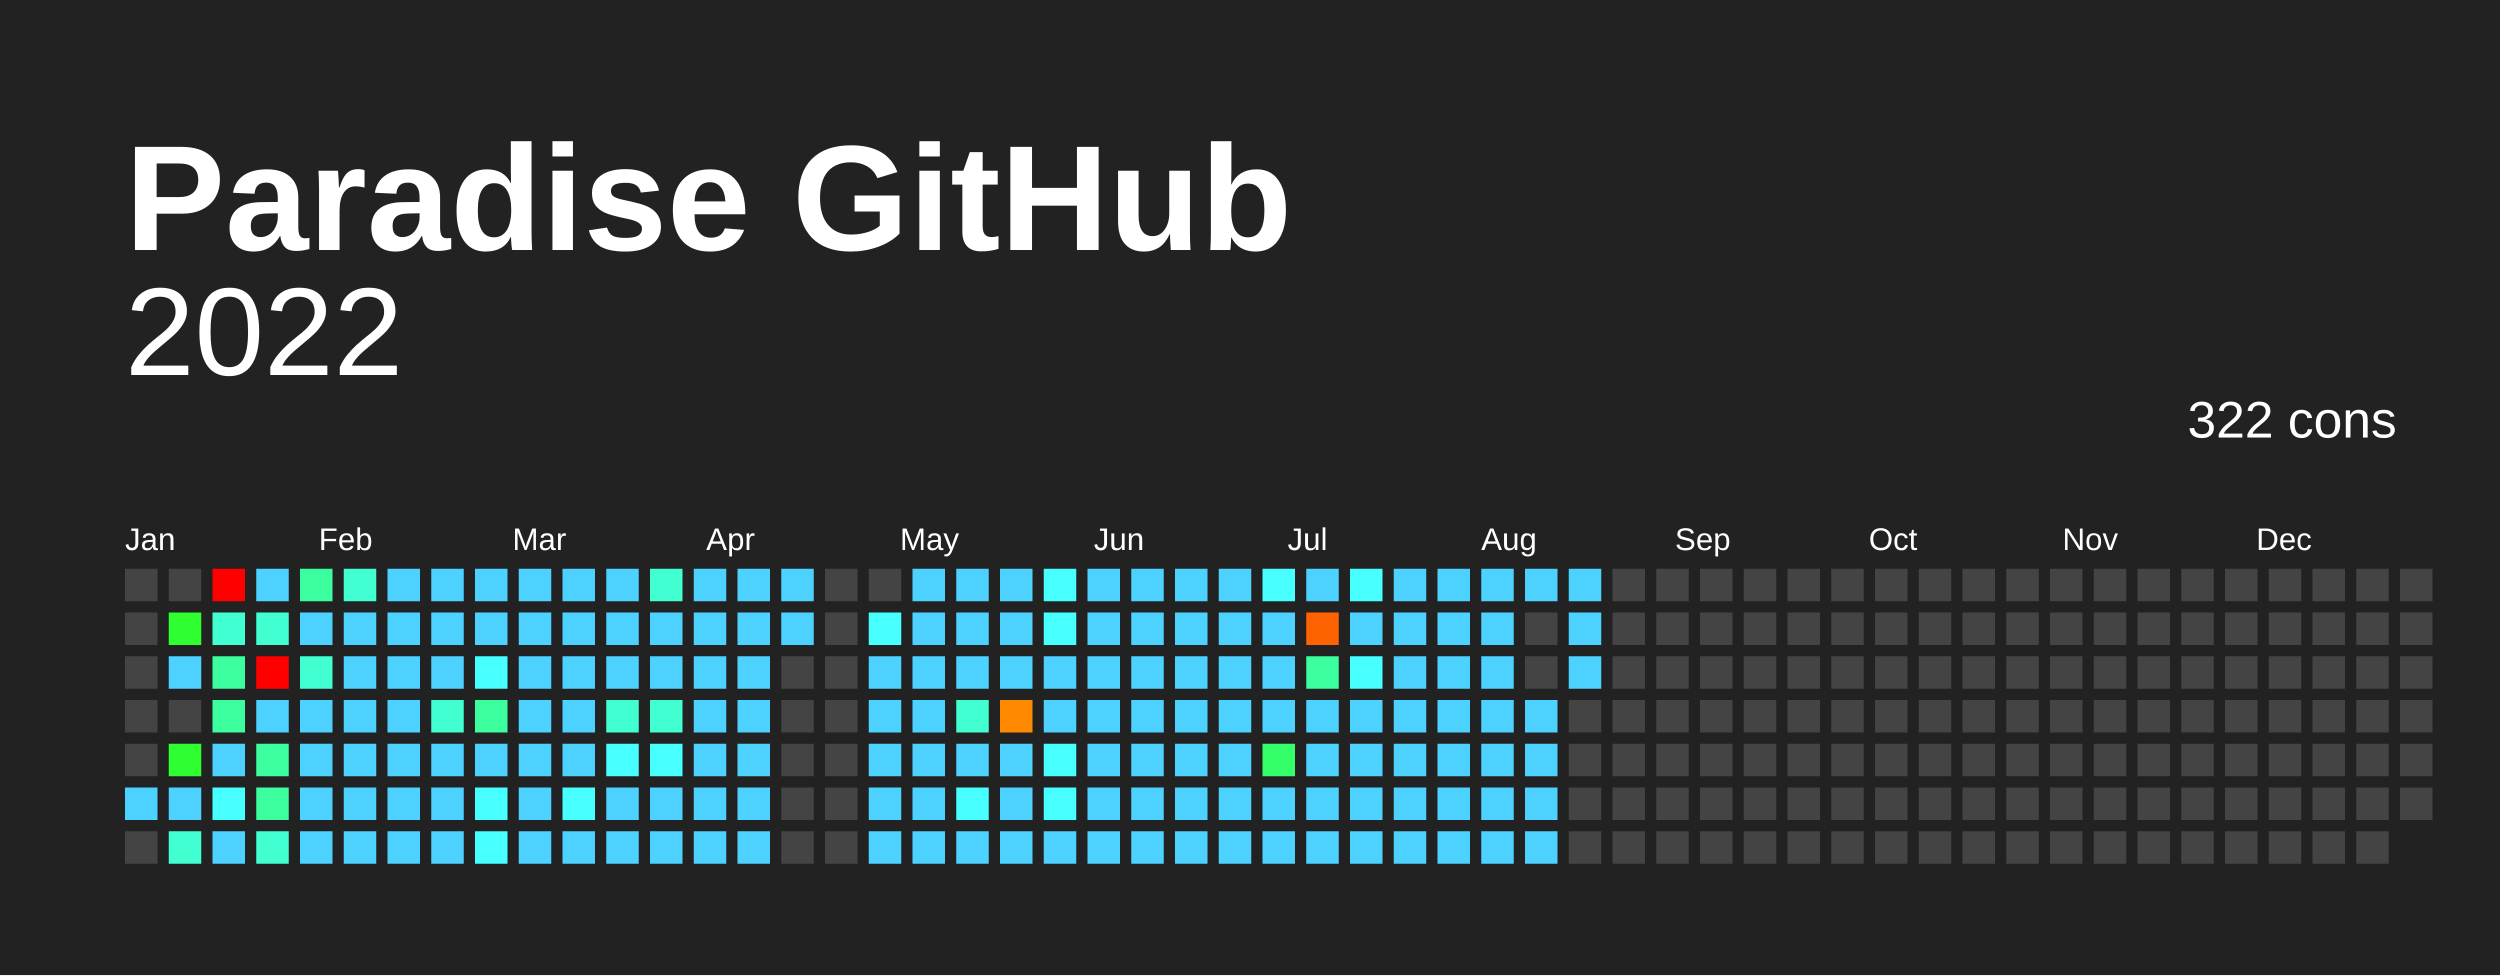
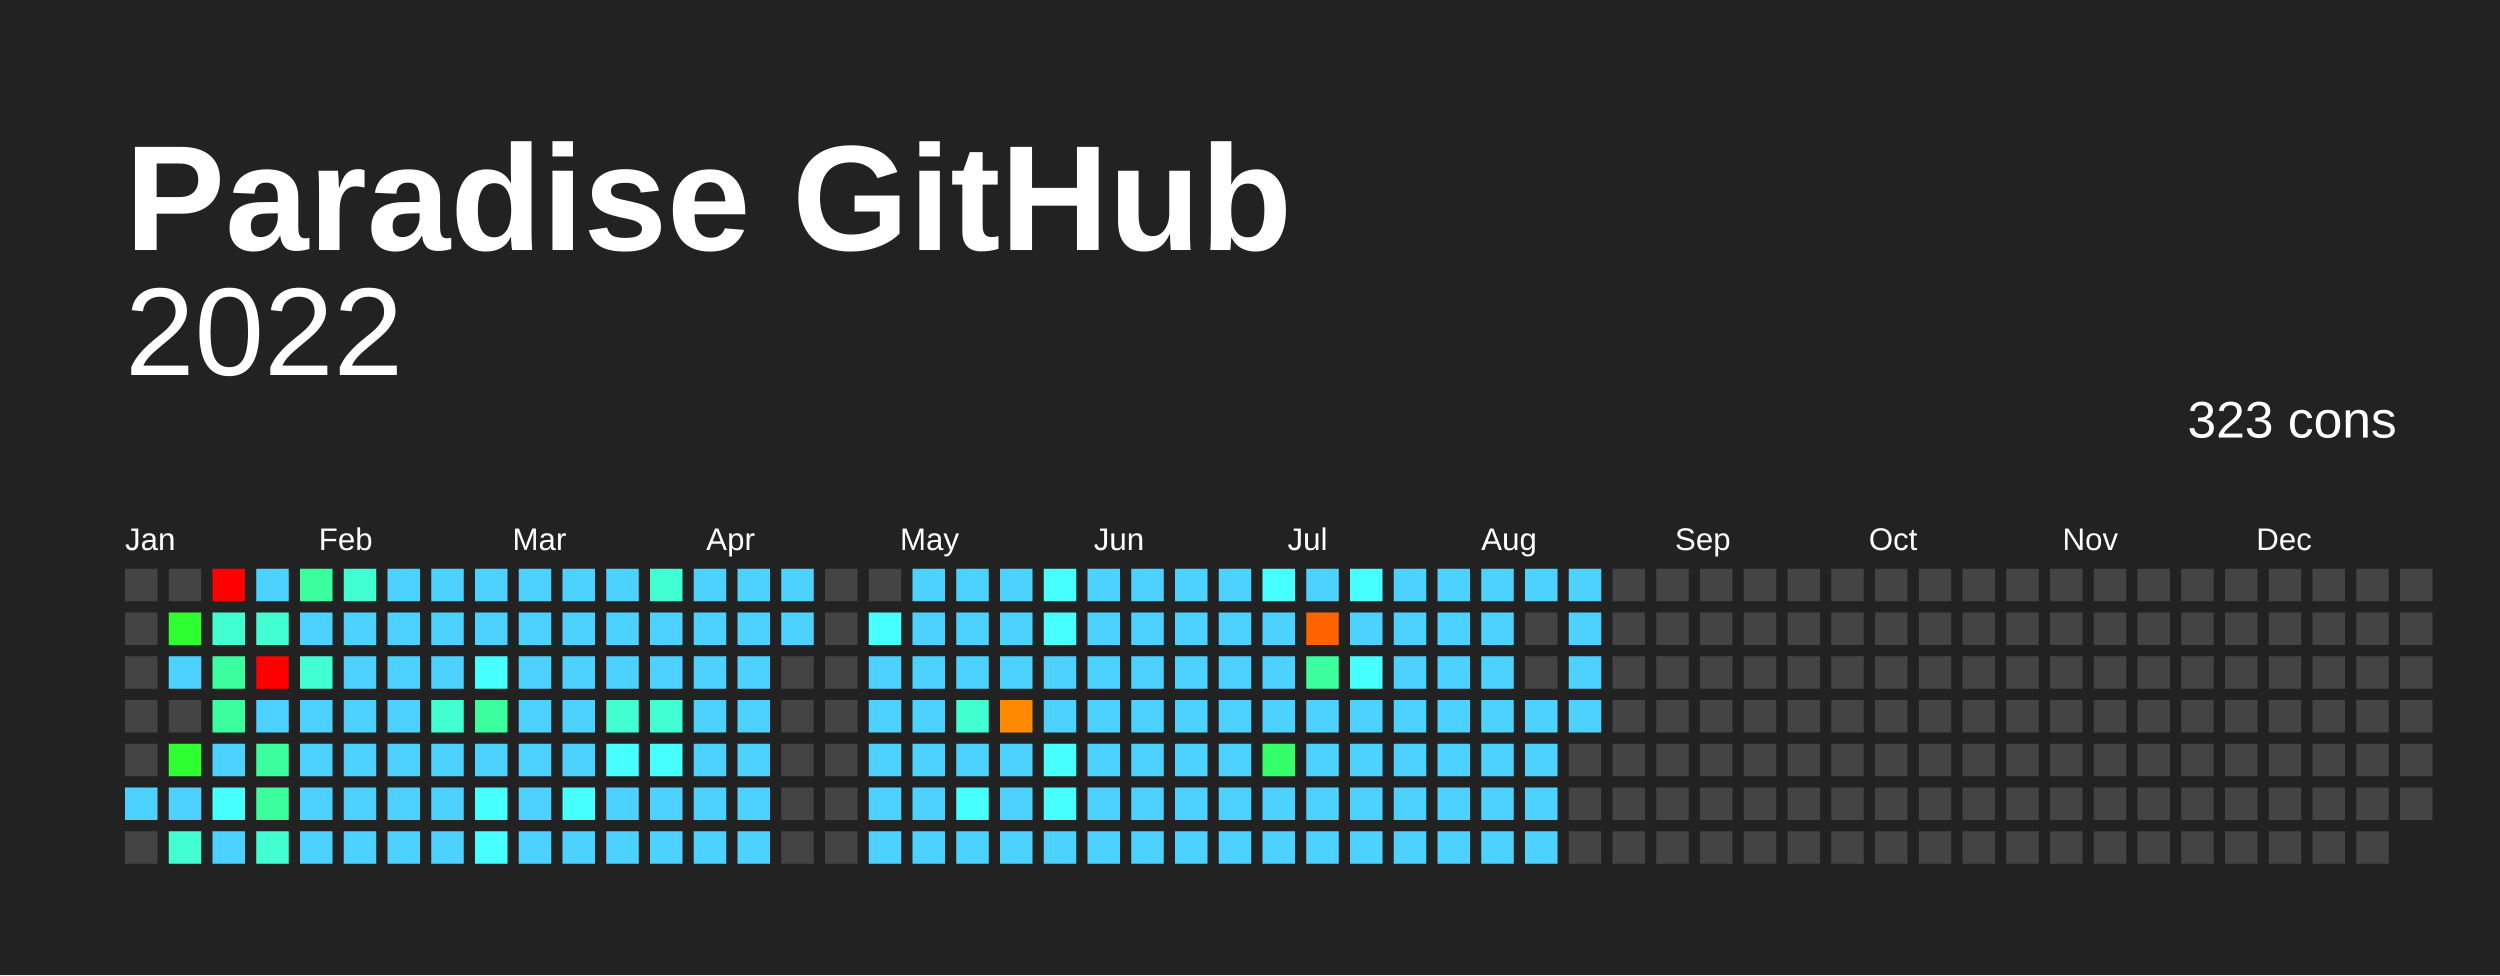
<svg xmlns="http://www.w3.org/2000/svg" baseProfile="full" height="78mm" version="1.1" viewBox="0,0,200,78" width="200mm">
  <defs />
  <rect fill="#222222" height="78" width="200" x="0" y="0" />
  <text fill="#FFFFFF" style="font-size:12px; font-family:Arial; font-weight:bold;" x="10" y="20">Paradise GitHub</text>
  <text alignment-baseline="hanging" fill="#FFFFFF" style="font-size:10.0px; font-family:Arial;" x="10" y="30">2022</text>
-   <text alignment-baseline="hanging" fill="#FFFFFF" style="font-size:4.125px; font-family:Arial;" x="175" y="35">322 cons</text>
+   <text alignment-baseline="hanging" fill="#FFFFFF" style="font-size:4.125px; font-family:Arial;" x="175" y="35">323 cons</text>
  <text fill="#FFFFFF" style="font-size:2.5px; font-family:Arial" x="10.0" y="44">Jan</text>
  <text fill="#FFFFFF" style="font-size:2.5px; font-family:Arial" x="25.5" y="44">Feb</text>
  <text fill="#FFFFFF" style="font-size:2.5px; font-family:Arial" x="41.0" y="44">Mar</text>
  <text fill="#FFFFFF" style="font-size:2.5px; font-family:Arial" x="56.5" y="44">Apr</text>
  <text fill="#FFFFFF" style="font-size:2.5px; font-family:Arial" x="72.0" y="44">May</text>
  <text fill="#FFFFFF" style="font-size:2.5px; font-family:Arial" x="87.5" y="44">Jun</text>
  <text fill="#FFFFFF" style="font-size:2.5px; font-family:Arial" x="103.0" y="44">Jul</text>
  <text fill="#FFFFFF" style="font-size:2.5px; font-family:Arial" x="118.5" y="44">Aug</text>
  <text fill="#FFFFFF" style="font-size:2.5px; font-family:Arial" x="134.0" y="44">Sep</text>
  <text fill="#FFFFFF" style="font-size:2.5px; font-family:Arial" x="149.5" y="44">Oct</text>
  <text fill="#FFFFFF" style="font-size:2.5px; font-family:Arial" x="165.0" y="44">Nov</text>
  <text fill="#FFFFFF" style="font-size:2.5px; font-family:Arial" x="180.5" y="44">Dec</text>
  <rect fill="#444444" height="2.6" width="2.6" x="10.0" y="45.5" />
  <rect fill="#444444" height="2.6" width="2.6" x="10.0" y="49.0" />
  <rect fill="#444444" height="2.6" width="2.6" x="10.0" y="52.5" />
  <rect fill="#444444" height="2.6" width="2.6" x="10.0" y="56.0" />
  <rect fill="#444444" height="2.6" width="2.6" x="10.0" y="59.5" />
  <rect fill="#4dd2ff" height="2.6" width="2.6" x="10.0" y="63.0" />
  <rect fill="#444444" height="2.6" width="2.6" x="10.0" y="66.5" />
  <rect fill="#444444" height="2.6" width="2.6" x="13.5" y="45.5" />
  <rect fill="#2fff30" height="2.6" width="2.6" x="13.5" y="49.0" />
  <rect fill="#4dd2ff" height="2.6" width="2.6" x="13.5" y="52.5" />
  <rect fill="#444444" height="2.6" width="2.6" x="13.5" y="56.0" />
  <rect fill="#2fff30" height="2.6" width="2.6" x="13.5" y="59.5" />
  <rect fill="#4dd2ff" height="2.6" width="2.6" x="13.5" y="63.0" />
  <rect fill="#41ffd0" height="2.6" width="2.6" x="13.5" y="66.5" />
  <rect fill="red" height="2.6" width="2.6" x="17.0" y="45.5" />
  <rect fill="#41ffd0" height="2.6" width="2.6" x="17.0" y="49.0" />
  <rect fill="#3bff9e" height="2.6" width="2.6" x="17.0" y="52.5" />
  <rect fill="#3bff9e" height="2.6" width="2.6" x="17.0" y="56.0" />
  <rect fill="#4dd2ff" height="2.6" width="2.6" x="17.0" y="59.5" />
  <rect fill="#47ffff" height="2.6" width="2.6" x="17.0" y="63.0" />
  <rect fill="#4dd2ff" height="2.6" width="2.6" x="17.0" y="66.5" />
  <rect fill="#4dd2ff" height="2.6" width="2.6" x="20.5" y="45.5" />
  <rect fill="#41ffd0" height="2.6" width="2.6" x="20.5" y="49.0" />
  <rect fill="red" height="2.6" width="2.6" x="20.5" y="52.5" />
  <rect fill="#4dd2ff" height="2.6" width="2.6" x="20.5" y="56.0" />
  <rect fill="#3bff9e" height="2.6" width="2.6" x="20.5" y="59.5" />
  <rect fill="#3bff9e" height="2.6" width="2.6" x="20.5" y="63.0" />
  <rect fill="#41ffd0" height="2.6" width="2.6" x="20.5" y="66.5" />
  <rect fill="#3bff9e" height="2.6" width="2.6" x="24.0" y="45.5" />
  <rect fill="#4dd2ff" height="2.6" width="2.6" x="24.0" y="49.0" />
  <rect fill="#41ffd0" height="2.6" width="2.6" x="24.0" y="52.5" />
  <rect fill="#4dd2ff" height="2.6" width="2.6" x="24.0" y="56.0" />
  <rect fill="#4dd2ff" height="2.6" width="2.6" x="24.0" y="59.5" />
  <rect fill="#4dd2ff" height="2.6" width="2.6" x="24.0" y="63.0" />
  <rect fill="#4dd2ff" height="2.6" width="2.6" x="24.0" y="66.5" />
  <rect fill="#41ffd0" height="2.6" width="2.6" x="27.5" y="45.5" />
  <rect fill="#4dd2ff" height="2.6" width="2.6" x="27.5" y="49.0" />
  <rect fill="#4dd2ff" height="2.6" width="2.6" x="27.5" y="52.5" />
  <rect fill="#4dd2ff" height="2.6" width="2.6" x="27.5" y="56.0" />
  <rect fill="#4dd2ff" height="2.6" width="2.6" x="27.5" y="59.5" />
  <rect fill="#4dd2ff" height="2.6" width="2.6" x="27.5" y="63.0" />
  <rect fill="#4dd2ff" height="2.6" width="2.6" x="27.5" y="66.5" />
  <rect fill="#4dd2ff" height="2.6" width="2.6" x="31.0" y="45.5" />
  <rect fill="#4dd2ff" height="2.6" width="2.6" x="31.0" y="49.0" />
  <rect fill="#4dd2ff" height="2.6" width="2.6" x="31.0" y="52.5" />
  <rect fill="#4dd2ff" height="2.6" width="2.6" x="31.0" y="56.0" />
  <rect fill="#4dd2ff" height="2.6" width="2.6" x="31.0" y="59.5" />
  <rect fill="#4dd2ff" height="2.6" width="2.6" x="31.0" y="63.0" />
  <rect fill="#4dd2ff" height="2.6" width="2.6" x="31.0" y="66.5" />
  <rect fill="#4dd2ff" height="2.6" width="2.6" x="34.5" y="45.5" />
  <rect fill="#4dd2ff" height="2.6" width="2.6" x="34.5" y="49.0" />
  <rect fill="#4dd2ff" height="2.6" width="2.6" x="34.5" y="52.5" />
  <rect fill="#41ffd0" height="2.6" width="2.6" x="34.5" y="56.0" />
  <rect fill="#4dd2ff" height="2.6" width="2.6" x="34.5" y="59.5" />
  <rect fill="#4dd2ff" height="2.6" width="2.6" x="34.5" y="63.0" />
  <rect fill="#4dd2ff" height="2.6" width="2.6" x="34.5" y="66.5" />
  <rect fill="#4dd2ff" height="2.6" width="2.6" x="38.0" y="45.5" />
  <rect fill="#4dd2ff" height="2.6" width="2.6" x="38.0" y="49.0" />
  <rect fill="#47ffff" height="2.6" width="2.6" x="38.0" y="52.5" />
  <rect fill="#3bff9e" height="2.6" width="2.6" x="38.0" y="56.0" />
  <rect fill="#4dd2ff" height="2.6" width="2.6" x="38.0" y="59.5" />
  <rect fill="#47ffff" height="2.6" width="2.6" x="38.0" y="63.0" />
  <rect fill="#47ffff" height="2.6" width="2.6" x="38.0" y="66.5" />
  <rect fill="#4dd2ff" height="2.6" width="2.6" x="41.5" y="45.5" />
  <rect fill="#4dd2ff" height="2.6" width="2.6" x="41.5" y="49.0" />
  <rect fill="#4dd2ff" height="2.6" width="2.6" x="41.5" y="52.5" />
  <rect fill="#4dd2ff" height="2.6" width="2.6" x="41.5" y="56.0" />
  <rect fill="#4dd2ff" height="2.6" width="2.6" x="41.5" y="59.5" />
  <rect fill="#4dd2ff" height="2.6" width="2.6" x="41.5" y="63.0" />
  <rect fill="#4dd2ff" height="2.6" width="2.6" x="41.5" y="66.5" />
  <rect fill="#4dd2ff" height="2.6" width="2.6" x="45.0" y="45.5" />
  <rect fill="#4dd2ff" height="2.6" width="2.6" x="45.0" y="49.0" />
  <rect fill="#4dd2ff" height="2.6" width="2.6" x="45.0" y="52.5" />
  <rect fill="#4dd2ff" height="2.6" width="2.6" x="45.0" y="56.0" />
  <rect fill="#4dd2ff" height="2.6" width="2.6" x="45.0" y="59.5" />
  <rect fill="#47ffff" height="2.6" width="2.6" x="45.0" y="63.0" />
  <rect fill="#4dd2ff" height="2.6" width="2.6" x="45.0" y="66.5" />
  <rect fill="#4dd2ff" height="2.6" width="2.6" x="48.5" y="45.5" />
  <rect fill="#4dd2ff" height="2.6" width="2.6" x="48.5" y="49.0" />
  <rect fill="#4dd2ff" height="2.6" width="2.6" x="48.5" y="52.5" />
  <rect fill="#41ffd0" height="2.6" width="2.6" x="48.5" y="56.0" />
  <rect fill="#47ffff" height="2.6" width="2.6" x="48.5" y="59.5" />
  <rect fill="#4dd2ff" height="2.6" width="2.6" x="48.5" y="63.0" />
  <rect fill="#4dd2ff" height="2.6" width="2.6" x="48.5" y="66.5" />
  <rect fill="#41ffd0" height="2.6" width="2.6" x="52.0" y="45.5" />
  <rect fill="#4dd2ff" height="2.6" width="2.6" x="52.0" y="49.0" />
  <rect fill="#4dd2ff" height="2.6" width="2.6" x="52.0" y="52.5" />
  <rect fill="#41ffd0" height="2.6" width="2.6" x="52.0" y="56.0" />
  <rect fill="#47ffff" height="2.6" width="2.6" x="52.0" y="59.5" />
  <rect fill="#4dd2ff" height="2.6" width="2.6" x="52.0" y="63.0" />
  <rect fill="#4dd2ff" height="2.6" width="2.6" x="52.0" y="66.5" />
  <rect fill="#4dd2ff" height="2.6" width="2.6" x="55.5" y="45.5" />
  <rect fill="#4dd2ff" height="2.6" width="2.6" x="55.5" y="49.0" />
  <rect fill="#4dd2ff" height="2.6" width="2.6" x="55.5" y="52.5" />
  <rect fill="#4dd2ff" height="2.6" width="2.6" x="55.5" y="56.0" />
  <rect fill="#4dd2ff" height="2.6" width="2.6" x="55.5" y="59.5" />
  <rect fill="#4dd2ff" height="2.6" width="2.6" x="55.5" y="63.0" />
  <rect fill="#4dd2ff" height="2.6" width="2.6" x="55.5" y="66.5" />
  <rect fill="#4dd2ff" height="2.6" width="2.6" x="59.0" y="45.5" />
  <rect fill="#4dd2ff" height="2.6" width="2.6" x="59.0" y="49.0" />
  <rect fill="#4dd2ff" height="2.6" width="2.6" x="59.0" y="52.5" />
  <rect fill="#4dd2ff" height="2.6" width="2.6" x="59.0" y="56.0" />
  <rect fill="#4dd2ff" height="2.6" width="2.6" x="59.0" y="59.5" />
  <rect fill="#4dd2ff" height="2.6" width="2.6" x="59.0" y="63.0" />
  <rect fill="#4dd2ff" height="2.6" width="2.6" x="59.0" y="66.5" />
  <rect fill="#4dd2ff" height="2.6" width="2.6" x="62.5" y="45.5" />
  <rect fill="#4dd2ff" height="2.6" width="2.6" x="62.5" y="49.0" />
  <rect fill="#444444" height="2.6" width="2.6" x="62.5" y="52.5" />
  <rect fill="#444444" height="2.6" width="2.6" x="62.5" y="56.0" />
  <rect fill="#444444" height="2.6" width="2.6" x="62.5" y="59.5" />
  <rect fill="#444444" height="2.6" width="2.6" x="62.5" y="63.0" />
  <rect fill="#444444" height="2.6" width="2.6" x="62.5" y="66.5" />
  <rect fill="#444444" height="2.6" width="2.6" x="66.0" y="45.5" />
  <rect fill="#444444" height="2.6" width="2.6" x="66.0" y="49.0" />
  <rect fill="#444444" height="2.6" width="2.6" x="66.0" y="52.5" />
  <rect fill="#444444" height="2.6" width="2.6" x="66.0" y="56.0" />
  <rect fill="#444444" height="2.6" width="2.6" x="66.0" y="59.5" />
  <rect fill="#444444" height="2.6" width="2.6" x="66.0" y="63.0" />
  <rect fill="#444444" height="2.6" width="2.6" x="66.0" y="66.5" />
  <rect fill="#444444" height="2.6" width="2.6" x="69.5" y="45.5" />
  <rect fill="#47ffff" height="2.6" width="2.6" x="69.5" y="49.0" />
  <rect fill="#4dd2ff" height="2.6" width="2.6" x="69.5" y="52.5" />
  <rect fill="#4dd2ff" height="2.6" width="2.6" x="69.5" y="56.0" />
  <rect fill="#4dd2ff" height="2.6" width="2.6" x="69.5" y="59.5" />
  <rect fill="#4dd2ff" height="2.6" width="2.6" x="69.5" y="63.0" />
  <rect fill="#4dd2ff" height="2.6" width="2.6" x="69.5" y="66.5" />
  <rect fill="#4dd2ff" height="2.6" width="2.6" x="73.0" y="45.5" />
  <rect fill="#4dd2ff" height="2.6" width="2.6" x="73.0" y="49.0" />
  <rect fill="#4dd2ff" height="2.6" width="2.6" x="73.0" y="52.5" />
  <rect fill="#4dd2ff" height="2.6" width="2.6" x="73.0" y="56.0" />
  <rect fill="#4dd2ff" height="2.6" width="2.6" x="73.0" y="59.5" />
  <rect fill="#4dd2ff" height="2.6" width="2.6" x="73.0" y="63.0" />
  <rect fill="#4dd2ff" height="2.6" width="2.6" x="73.0" y="66.5" />
  <rect fill="#4dd2ff" height="2.6" width="2.6" x="76.5" y="45.5" />
  <rect fill="#4dd2ff" height="2.6" width="2.6" x="76.5" y="49.0" />
  <rect fill="#4dd2ff" height="2.6" width="2.6" x="76.5" y="52.5" />
  <rect fill="#41ffd0" height="2.6" width="2.6" x="76.5" y="56.0" />
  <rect fill="#4dd2ff" height="2.6" width="2.6" x="76.5" y="59.5" />
  <rect fill="#47ffff" height="2.6" width="2.6" x="76.5" y="63.0" />
  <rect fill="#4dd2ff" height="2.6" width="2.6" x="76.5" y="66.5" />
  <rect fill="#4dd2ff" height="2.6" width="2.6" x="80.0" y="45.5" />
  <rect fill="#4dd2ff" height="2.6" width="2.6" x="80.0" y="49.0" />
  <rect fill="#4dd2ff" height="2.6" width="2.6" x="80.0" y="52.5" />
  <rect fill="#ff8900" height="2.6" width="2.6" x="80.0" y="56.0" />
  <rect fill="#4dd2ff" height="2.6" width="2.6" x="80.0" y="59.5" />
  <rect fill="#4dd2ff" height="2.6" width="2.6" x="80.0" y="63.0" />
  <rect fill="#4dd2ff" height="2.6" width="2.6" x="80.0" y="66.5" />
  <rect fill="#47ffff" height="2.6" width="2.6" x="83.5" y="45.5" />
  <rect fill="#47ffff" height="2.6" width="2.6" x="83.5" y="49.0" />
  <rect fill="#4dd2ff" height="2.6" width="2.6" x="83.5" y="52.5" />
  <rect fill="#4dd2ff" height="2.6" width="2.6" x="83.5" y="56.0" />
  <rect fill="#47ffff" height="2.6" width="2.6" x="83.5" y="59.5" />
  <rect fill="#47ffff" height="2.6" width="2.6" x="83.5" y="63.0" />
  <rect fill="#4dd2ff" height="2.6" width="2.6" x="83.5" y="66.5" />
  <rect fill="#4dd2ff" height="2.6" width="2.6" x="87.0" y="45.5" />
  <rect fill="#4dd2ff" height="2.6" width="2.6" x="87.0" y="49.0" />
  <rect fill="#4dd2ff" height="2.6" width="2.6" x="87.0" y="52.5" />
  <rect fill="#4dd2ff" height="2.6" width="2.6" x="87.0" y="56.0" />
  <rect fill="#4dd2ff" height="2.6" width="2.6" x="87.0" y="59.5" />
  <rect fill="#4dd2ff" height="2.6" width="2.6" x="87.0" y="63.0" />
  <rect fill="#4dd2ff" height="2.6" width="2.6" x="87.0" y="66.5" />
  <rect fill="#4dd2ff" height="2.6" width="2.6" x="90.5" y="45.5" />
  <rect fill="#4dd2ff" height="2.6" width="2.6" x="90.5" y="49.0" />
  <rect fill="#4dd2ff" height="2.6" width="2.6" x="90.5" y="52.5" />
  <rect fill="#4dd2ff" height="2.6" width="2.6" x="90.5" y="56.0" />
  <rect fill="#4dd2ff" height="2.6" width="2.6" x="90.5" y="59.5" />
  <rect fill="#4dd2ff" height="2.6" width="2.6" x="90.5" y="63.0" />
  <rect fill="#4dd2ff" height="2.6" width="2.6" x="90.5" y="66.5" />
  <rect fill="#4dd2ff" height="2.6" width="2.6" x="94.0" y="45.5" />
  <rect fill="#4dd2ff" height="2.6" width="2.6" x="94.0" y="49.0" />
  <rect fill="#4dd2ff" height="2.6" width="2.6" x="94.0" y="52.5" />
  <rect fill="#4dd2ff" height="2.6" width="2.6" x="94.0" y="56.0" />
  <rect fill="#4dd2ff" height="2.6" width="2.6" x="94.0" y="59.5" />
  <rect fill="#4dd2ff" height="2.6" width="2.6" x="94.0" y="63.0" />
  <rect fill="#4dd2ff" height="2.6" width="2.6" x="94.0" y="66.5" />
  <rect fill="#4dd2ff" height="2.6" width="2.6" x="97.5" y="45.5" />
  <rect fill="#4dd2ff" height="2.6" width="2.6" x="97.5" y="49.0" />
  <rect fill="#4dd2ff" height="2.6" width="2.6" x="97.5" y="52.5" />
  <rect fill="#4dd2ff" height="2.6" width="2.6" x="97.5" y="56.0" />
  <rect fill="#4dd2ff" height="2.6" width="2.6" x="97.5" y="59.5" />
  <rect fill="#4dd2ff" height="2.6" width="2.6" x="97.5" y="63.0" />
  <rect fill="#4dd2ff" height="2.6" width="2.6" x="97.5" y="66.5" />
  <rect fill="#47ffff" height="2.6" width="2.6" x="101.0" y="45.5" />
  <rect fill="#4dd2ff" height="2.6" width="2.6" x="101.0" y="49.0" />
  <rect fill="#4dd2ff" height="2.6" width="2.6" x="101.0" y="52.5" />
  <rect fill="#4dd2ff" height="2.6" width="2.6" x="101.0" y="56.0" />
  <rect fill="#35ff68" height="2.6" width="2.6" x="101.0" y="59.5" />
  <rect fill="#4dd2ff" height="2.6" width="2.6" x="101.0" y="63.0" />
  <rect fill="#4dd2ff" height="2.6" width="2.6" x="101.0" y="66.5" />
  <rect fill="#4dd2ff" height="2.6" width="2.6" x="104.5" y="45.5" />
  <rect fill="#ff6200" height="2.6" width="2.6" x="104.5" y="49.0" />
  <rect fill="#3bff9e" height="2.6" width="2.6" x="104.5" y="52.5" />
  <rect fill="#4dd2ff" height="2.6" width="2.6" x="104.5" y="56.0" />
  <rect fill="#4dd2ff" height="2.6" width="2.6" x="104.5" y="59.5" />
  <rect fill="#4dd2ff" height="2.6" width="2.6" x="104.5" y="63.0" />
  <rect fill="#4dd2ff" height="2.6" width="2.6" x="104.5" y="66.5" />
  <rect fill="#47ffff" height="2.6" width="2.6" x="108.0" y="45.5" />
  <rect fill="#4dd2ff" height="2.6" width="2.6" x="108.0" y="49.0" />
  <rect fill="#47ffff" height="2.6" width="2.6" x="108.0" y="52.5" />
  <rect fill="#4dd2ff" height="2.6" width="2.6" x="108.0" y="56.0" />
  <rect fill="#4dd2ff" height="2.6" width="2.6" x="108.0" y="59.5" />
  <rect fill="#4dd2ff" height="2.6" width="2.6" x="108.0" y="63.0" />
  <rect fill="#4dd2ff" height="2.6" width="2.6" x="108.0" y="66.5" />
  <rect fill="#4dd2ff" height="2.6" width="2.6" x="111.5" y="45.5" />
  <rect fill="#4dd2ff" height="2.6" width="2.6" x="111.5" y="49.0" />
  <rect fill="#4dd2ff" height="2.6" width="2.6" x="111.5" y="52.5" />
  <rect fill="#4dd2ff" height="2.6" width="2.6" x="111.5" y="56.0" />
  <rect fill="#4dd2ff" height="2.6" width="2.6" x="111.5" y="59.5" />
  <rect fill="#4dd2ff" height="2.6" width="2.6" x="111.5" y="63.0" />
  <rect fill="#4dd2ff" height="2.6" width="2.6" x="111.5" y="66.5" />
  <rect fill="#4dd2ff" height="2.6" width="2.6" x="115.0" y="45.5" />
  <rect fill="#4dd2ff" height="2.6" width="2.6" x="115.0" y="49.0" />
  <rect fill="#4dd2ff" height="2.6" width="2.6" x="115.0" y="52.5" />
  <rect fill="#4dd2ff" height="2.6" width="2.6" x="115.0" y="56.0" />
  <rect fill="#4dd2ff" height="2.6" width="2.6" x="115.0" y="59.5" />
  <rect fill="#4dd2ff" height="2.6" width="2.6" x="115.0" y="63.0" />
  <rect fill="#4dd2ff" height="2.6" width="2.6" x="115.0" y="66.5" />
  <rect fill="#4dd2ff" height="2.6" width="2.6" x="118.5" y="45.5" />
  <rect fill="#4dd2ff" height="2.6" width="2.6" x="118.5" y="49.0" />
  <rect fill="#4dd2ff" height="2.6" width="2.6" x="118.5" y="52.5" />
  <rect fill="#4dd2ff" height="2.6" width="2.6" x="118.5" y="56.0" />
  <rect fill="#4dd2ff" height="2.6" width="2.6" x="118.5" y="59.5" />
  <rect fill="#4dd2ff" height="2.6" width="2.6" x="118.5" y="63.0" />
  <rect fill="#4dd2ff" height="2.6" width="2.6" x="118.5" y="66.5" />
  <rect fill="#4dd2ff" height="2.6" width="2.6" x="122.0" y="45.5" />
  <rect fill="#444444" height="2.6" width="2.6" x="122.0" y="49.0" />
  <rect fill="#444444" height="2.6" width="2.6" x="122.0" y="52.5" />
  <rect fill="#4dd2ff" height="2.6" width="2.6" x="122.0" y="56.0" />
  <rect fill="#4dd2ff" height="2.6" width="2.6" x="122.0" y="59.5" />
  <rect fill="#4dd2ff" height="2.6" width="2.6" x="122.0" y="63.0" />
  <rect fill="#4dd2ff" height="2.6" width="2.6" x="122.0" y="66.5" />
  <rect fill="#4dd2ff" height="2.6" width="2.6" x="125.5" y="45.5" />
  <rect fill="#4dd2ff" height="2.6" width="2.6" x="125.5" y="49.0" />
  <rect fill="#4dd2ff" height="2.6" width="2.6" x="125.5" y="52.5" />
-   <rect fill="#444444" height="2.6" width="2.6" x="125.5" y="56.0" />
+   <rect fill="#4dd2ff" height="2.6" width="2.6" x="125.5" y="56.0" />
  <rect fill="#444444" height="2.6" width="2.6" x="125.5" y="59.5" />
  <rect fill="#444444" height="2.6" width="2.6" x="125.5" y="63.0" />
  <rect fill="#444444" height="2.6" width="2.6" x="125.5" y="66.5" />
  <rect fill="#444444" height="2.6" width="2.6" x="129.0" y="45.5" />
  <rect fill="#444444" height="2.6" width="2.6" x="129.0" y="49.0" />
  <rect fill="#444444" height="2.6" width="2.6" x="129.0" y="52.5" />
  <rect fill="#444444" height="2.6" width="2.6" x="129.0" y="56.0" />
  <rect fill="#444444" height="2.6" width="2.6" x="129.0" y="59.5" />
  <rect fill="#444444" height="2.6" width="2.6" x="129.0" y="63.0" />
  <rect fill="#444444" height="2.6" width="2.6" x="129.0" y="66.5" />
  <rect fill="#444444" height="2.6" width="2.6" x="132.5" y="45.5" />
  <rect fill="#444444" height="2.6" width="2.6" x="132.5" y="49.0" />
  <rect fill="#444444" height="2.6" width="2.6" x="132.5" y="52.5" />
  <rect fill="#444444" height="2.6" width="2.6" x="132.5" y="56.0" />
  <rect fill="#444444" height="2.6" width="2.6" x="132.5" y="59.5" />
  <rect fill="#444444" height="2.6" width="2.6" x="132.5" y="63.0" />
  <rect fill="#444444" height="2.6" width="2.6" x="132.5" y="66.5" />
  <rect fill="#444444" height="2.6" width="2.6" x="136.0" y="45.5" />
  <rect fill="#444444" height="2.6" width="2.6" x="136.0" y="49.0" />
  <rect fill="#444444" height="2.6" width="2.6" x="136.0" y="52.5" />
  <rect fill="#444444" height="2.6" width="2.6" x="136.0" y="56.0" />
  <rect fill="#444444" height="2.6" width="2.6" x="136.0" y="59.5" />
  <rect fill="#444444" height="2.6" width="2.6" x="136.0" y="63.0" />
  <rect fill="#444444" height="2.6" width="2.6" x="136.0" y="66.5" />
  <rect fill="#444444" height="2.6" width="2.6" x="139.5" y="45.5" />
  <rect fill="#444444" height="2.6" width="2.6" x="139.5" y="49.0" />
  <rect fill="#444444" height="2.6" width="2.6" x="139.5" y="52.5" />
  <rect fill="#444444" height="2.6" width="2.6" x="139.5" y="56.0" />
  <rect fill="#444444" height="2.6" width="2.6" x="139.5" y="59.5" />
  <rect fill="#444444" height="2.6" width="2.6" x="139.5" y="63.0" />
  <rect fill="#444444" height="2.6" width="2.6" x="139.5" y="66.5" />
  <rect fill="#444444" height="2.6" width="2.6" x="143.0" y="45.5" />
  <rect fill="#444444" height="2.6" width="2.6" x="143.0" y="49.0" />
  <rect fill="#444444" height="2.6" width="2.6" x="143.0" y="52.5" />
  <rect fill="#444444" height="2.6" width="2.6" x="143.0" y="56.0" />
  <rect fill="#444444" height="2.6" width="2.6" x="143.0" y="59.5" />
  <rect fill="#444444" height="2.6" width="2.6" x="143.0" y="63.0" />
  <rect fill="#444444" height="2.6" width="2.6" x="143.0" y="66.5" />
  <rect fill="#444444" height="2.6" width="2.6" x="146.5" y="45.5" />
  <rect fill="#444444" height="2.6" width="2.6" x="146.5" y="49.0" />
  <rect fill="#444444" height="2.6" width="2.6" x="146.5" y="52.5" />
  <rect fill="#444444" height="2.6" width="2.6" x="146.5" y="56.0" />
  <rect fill="#444444" height="2.6" width="2.6" x="146.5" y="59.5" />
  <rect fill="#444444" height="2.6" width="2.6" x="146.5" y="63.0" />
  <rect fill="#444444" height="2.6" width="2.6" x="146.5" y="66.5" />
  <rect fill="#444444" height="2.6" width="2.6" x="150.0" y="45.5" />
  <rect fill="#444444" height="2.6" width="2.6" x="150.0" y="49.0" />
  <rect fill="#444444" height="2.6" width="2.6" x="150.0" y="52.5" />
  <rect fill="#444444" height="2.6" width="2.6" x="150.0" y="56.0" />
  <rect fill="#444444" height="2.6" width="2.6" x="150.0" y="59.5" />
  <rect fill="#444444" height="2.6" width="2.6" x="150.0" y="63.0" />
  <rect fill="#444444" height="2.6" width="2.6" x="150.0" y="66.5" />
  <rect fill="#444444" height="2.6" width="2.6" x="153.5" y="45.5" />
  <rect fill="#444444" height="2.6" width="2.6" x="153.5" y="49.0" />
  <rect fill="#444444" height="2.6" width="2.6" x="153.5" y="52.5" />
  <rect fill="#444444" height="2.6" width="2.6" x="153.5" y="56.0" />
  <rect fill="#444444" height="2.6" width="2.6" x="153.5" y="59.5" />
  <rect fill="#444444" height="2.6" width="2.6" x="153.5" y="63.0" />
  <rect fill="#444444" height="2.6" width="2.6" x="153.5" y="66.5" />
  <rect fill="#444444" height="2.6" width="2.6" x="157.0" y="45.5" />
  <rect fill="#444444" height="2.6" width="2.6" x="157.0" y="49.0" />
  <rect fill="#444444" height="2.6" width="2.6" x="157.0" y="52.5" />
  <rect fill="#444444" height="2.6" width="2.6" x="157.0" y="56.0" />
  <rect fill="#444444" height="2.6" width="2.6" x="157.0" y="59.5" />
  <rect fill="#444444" height="2.6" width="2.6" x="157.0" y="63.0" />
  <rect fill="#444444" height="2.6" width="2.6" x="157.0" y="66.5" />
  <rect fill="#444444" height="2.6" width="2.6" x="160.5" y="45.5" />
  <rect fill="#444444" height="2.6" width="2.6" x="160.5" y="49.0" />
  <rect fill="#444444" height="2.6" width="2.6" x="160.5" y="52.5" />
  <rect fill="#444444" height="2.6" width="2.6" x="160.5" y="56.0" />
  <rect fill="#444444" height="2.6" width="2.6" x="160.5" y="59.5" />
  <rect fill="#444444" height="2.6" width="2.6" x="160.5" y="63.0" />
  <rect fill="#444444" height="2.6" width="2.6" x="160.5" y="66.5" />
  <rect fill="#444444" height="2.6" width="2.6" x="164.0" y="45.5" />
  <rect fill="#444444" height="2.6" width="2.6" x="164.0" y="49.0" />
  <rect fill="#444444" height="2.6" width="2.6" x="164.0" y="52.5" />
  <rect fill="#444444" height="2.6" width="2.6" x="164.0" y="56.0" />
  <rect fill="#444444" height="2.6" width="2.6" x="164.0" y="59.5" />
  <rect fill="#444444" height="2.6" width="2.6" x="164.0" y="63.0" />
  <rect fill="#444444" height="2.6" width="2.6" x="164.0" y="66.5" />
  <rect fill="#444444" height="2.6" width="2.6" x="167.5" y="45.5" />
  <rect fill="#444444" height="2.6" width="2.6" x="167.5" y="49.0" />
  <rect fill="#444444" height="2.6" width="2.6" x="167.5" y="52.5" />
  <rect fill="#444444" height="2.6" width="2.6" x="167.5" y="56.0" />
  <rect fill="#444444" height="2.6" width="2.6" x="167.5" y="59.5" />
  <rect fill="#444444" height="2.6" width="2.6" x="167.5" y="63.0" />
  <rect fill="#444444" height="2.6" width="2.6" x="167.5" y="66.5" />
  <rect fill="#444444" height="2.6" width="2.6" x="171.0" y="45.5" />
  <rect fill="#444444" height="2.6" width="2.6" x="171.0" y="49.0" />
  <rect fill="#444444" height="2.6" width="2.6" x="171.0" y="52.5" />
  <rect fill="#444444" height="2.6" width="2.6" x="171.0" y="56.0" />
  <rect fill="#444444" height="2.6" width="2.6" x="171.0" y="59.5" />
  <rect fill="#444444" height="2.6" width="2.6" x="171.0" y="63.0" />
  <rect fill="#444444" height="2.6" width="2.6" x="171.0" y="66.5" />
  <rect fill="#444444" height="2.6" width="2.6" x="174.5" y="45.5" />
  <rect fill="#444444" height="2.6" width="2.6" x="174.5" y="49.0" />
  <rect fill="#444444" height="2.6" width="2.6" x="174.5" y="52.5" />
  <rect fill="#444444" height="2.6" width="2.6" x="174.5" y="56.0" />
  <rect fill="#444444" height="2.6" width="2.6" x="174.5" y="59.5" />
  <rect fill="#444444" height="2.6" width="2.6" x="174.5" y="63.0" />
  <rect fill="#444444" height="2.6" width="2.6" x="174.5" y="66.5" />
  <rect fill="#444444" height="2.6" width="2.6" x="178.0" y="45.5" />
  <rect fill="#444444" height="2.6" width="2.6" x="178.0" y="49.0" />
  <rect fill="#444444" height="2.6" width="2.6" x="178.0" y="52.5" />
  <rect fill="#444444" height="2.6" width="2.6" x="178.0" y="56.0" />
  <rect fill="#444444" height="2.6" width="2.6" x="178.0" y="59.5" />
  <rect fill="#444444" height="2.6" width="2.6" x="178.0" y="63.0" />
  <rect fill="#444444" height="2.6" width="2.6" x="178.0" y="66.5" />
  <rect fill="#444444" height="2.6" width="2.6" x="181.5" y="45.5" />
  <rect fill="#444444" height="2.6" width="2.6" x="181.5" y="49.0" />
  <rect fill="#444444" height="2.6" width="2.6" x="181.5" y="52.5" />
  <rect fill="#444444" height="2.6" width="2.6" x="181.5" y="56.0" />
  <rect fill="#444444" height="2.6" width="2.6" x="181.5" y="59.5" />
  <rect fill="#444444" height="2.6" width="2.6" x="181.5" y="63.0" />
  <rect fill="#444444" height="2.6" width="2.6" x="181.5" y="66.5" />
  <rect fill="#444444" height="2.6" width="2.6" x="185.0" y="45.5" />
  <rect fill="#444444" height="2.6" width="2.6" x="185.0" y="49.0" />
  <rect fill="#444444" height="2.6" width="2.6" x="185.0" y="52.5" />
  <rect fill="#444444" height="2.6" width="2.6" x="185.0" y="56.0" />
  <rect fill="#444444" height="2.6" width="2.6" x="185.0" y="59.5" />
  <rect fill="#444444" height="2.6" width="2.6" x="185.0" y="63.0" />
  <rect fill="#444444" height="2.6" width="2.6" x="185.0" y="66.5" />
  <rect fill="#444444" height="2.6" width="2.6" x="188.5" y="45.5" />
  <rect fill="#444444" height="2.6" width="2.6" x="188.5" y="49.0" />
  <rect fill="#444444" height="2.6" width="2.6" x="188.5" y="52.5" />
  <rect fill="#444444" height="2.6" width="2.6" x="188.5" y="56.0" />
  <rect fill="#444444" height="2.6" width="2.6" x="188.5" y="59.5" />
  <rect fill="#444444" height="2.6" width="2.6" x="188.5" y="63.0" />
  <rect fill="#444444" height="2.6" width="2.6" x="188.5" y="66.5" />
  <rect fill="#444444" height="2.6" width="2.6" x="192.0" y="45.5" />
  <rect fill="#444444" height="2.6" width="2.6" x="192.0" y="49.0" />
  <rect fill="#444444" height="2.6" width="2.6" x="192.0" y="52.5" />
  <rect fill="#444444" height="2.6" width="2.6" x="192.0" y="56.0" />
  <rect fill="#444444" height="2.6" width="2.6" x="192.0" y="59.5" />
  <rect fill="#444444" height="2.6" width="2.6" x="192.0" y="63.0" />
</svg>
